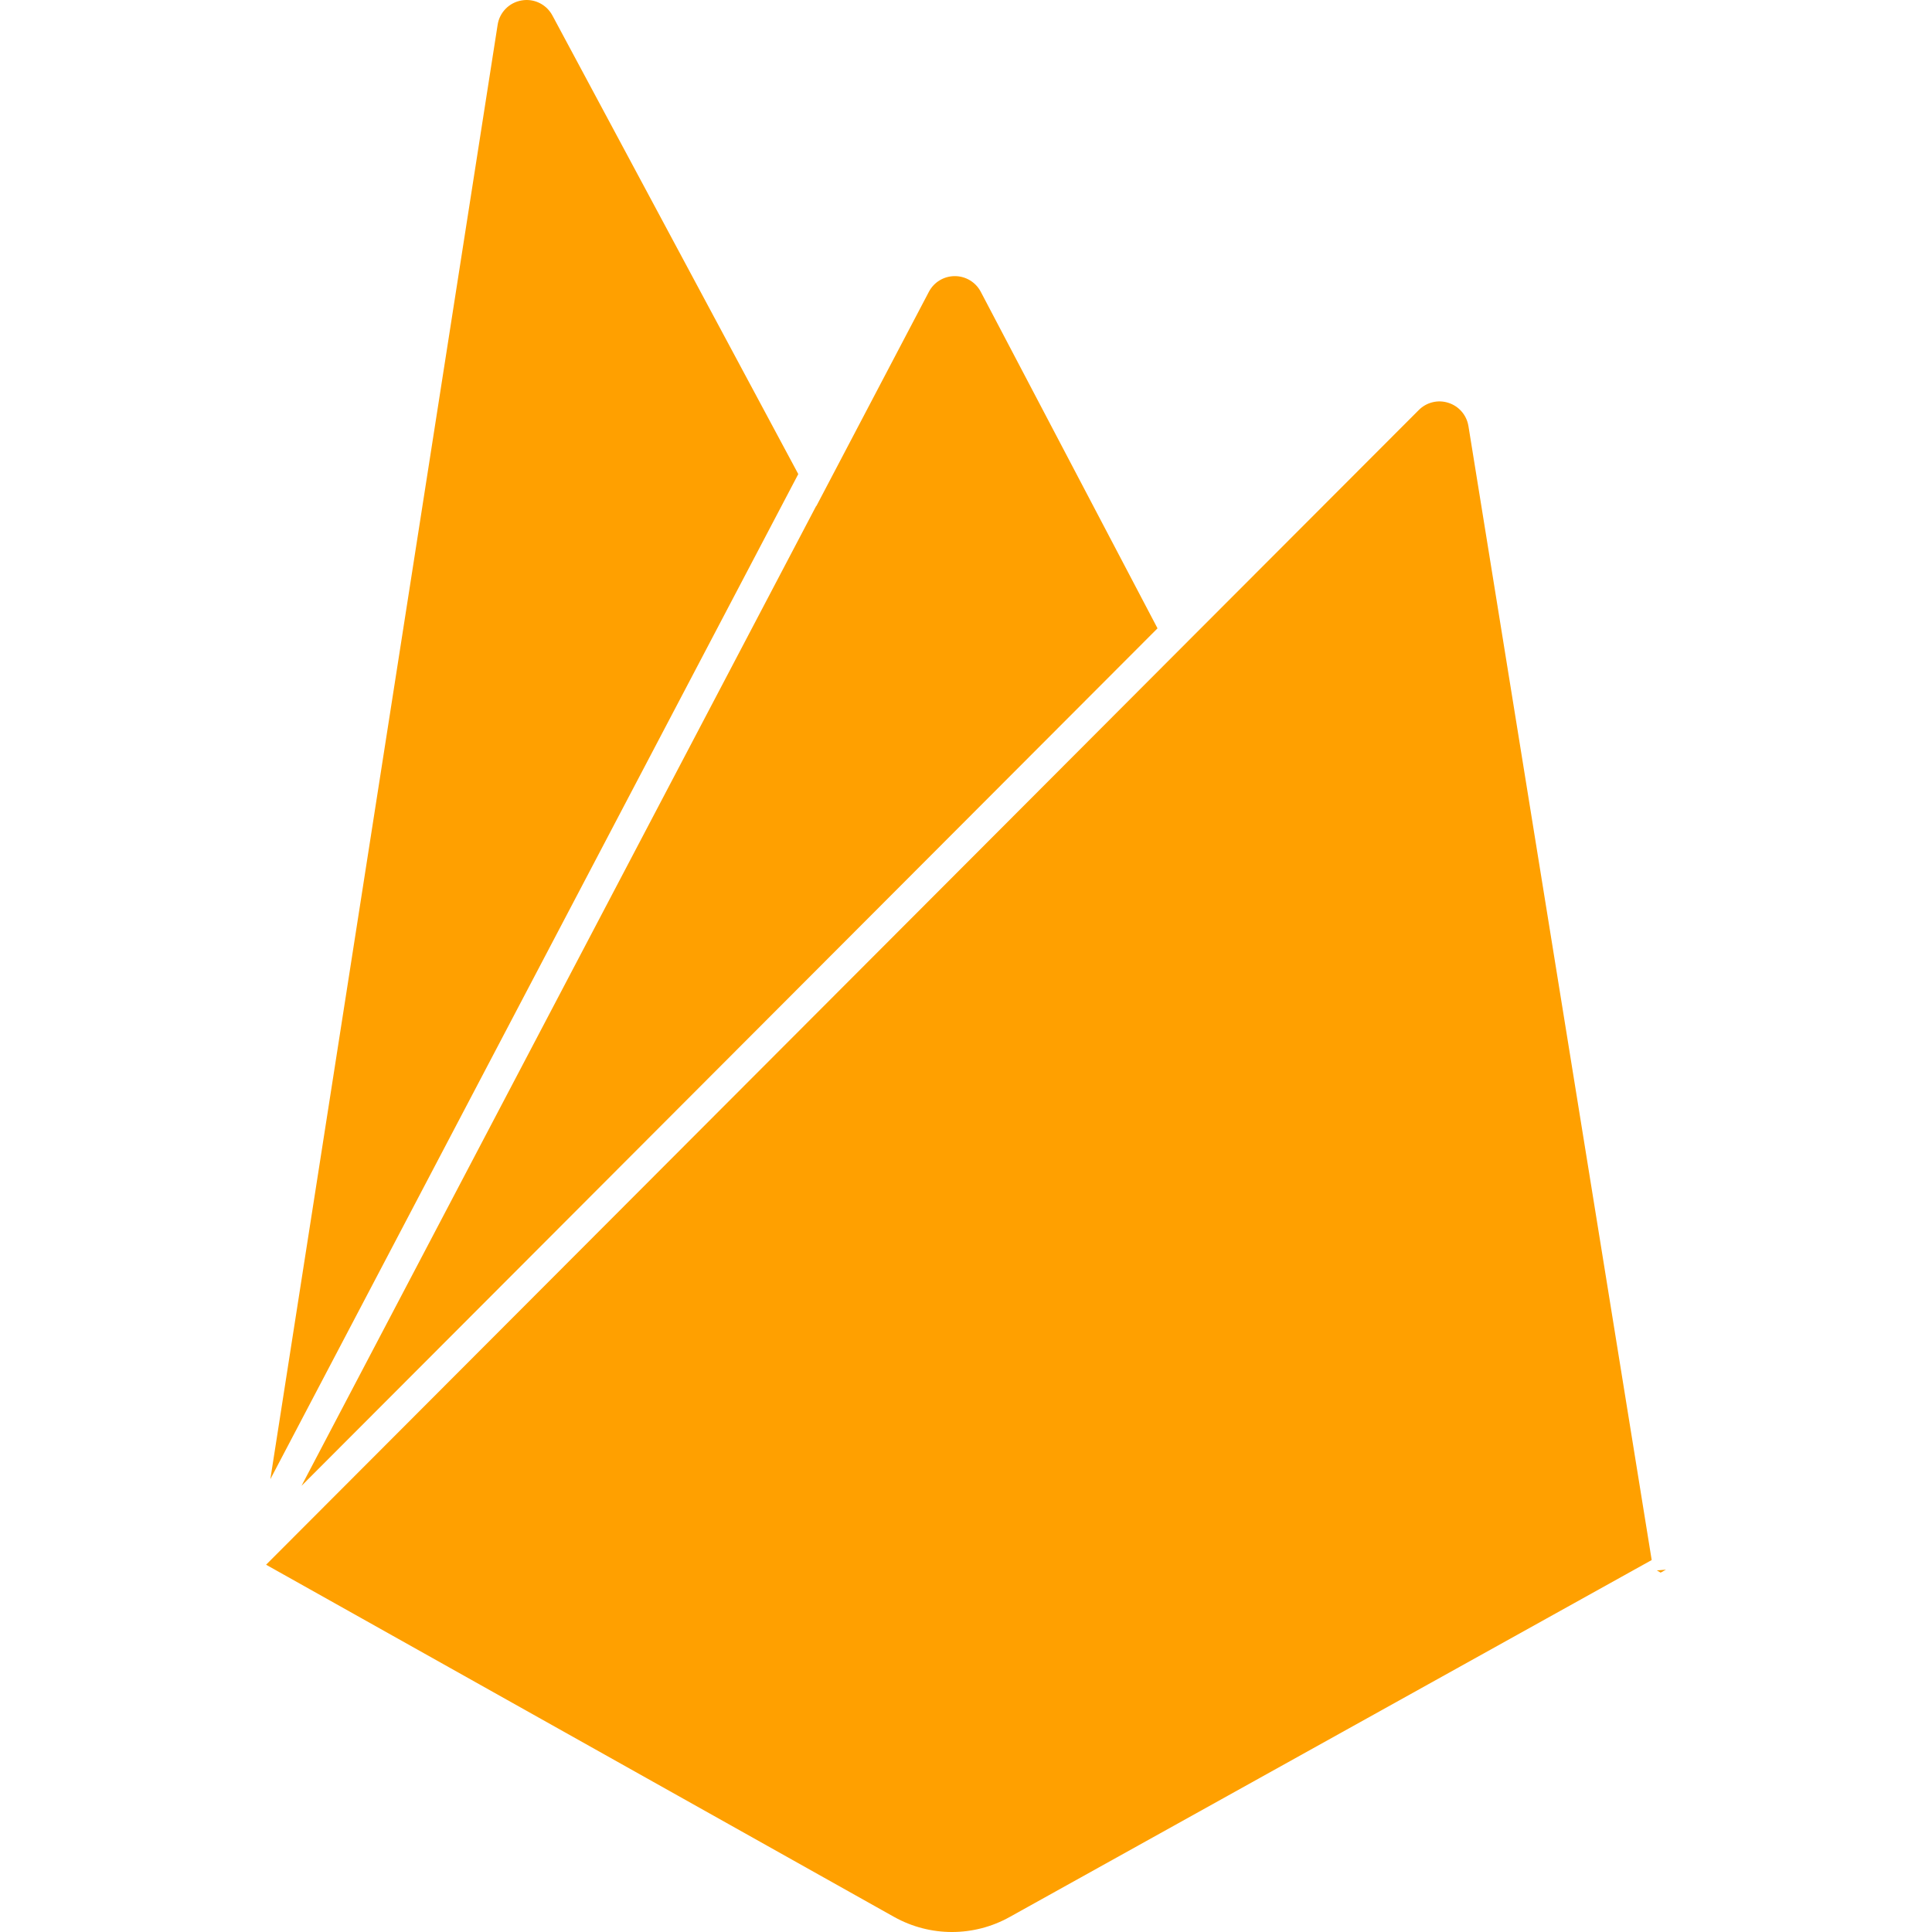
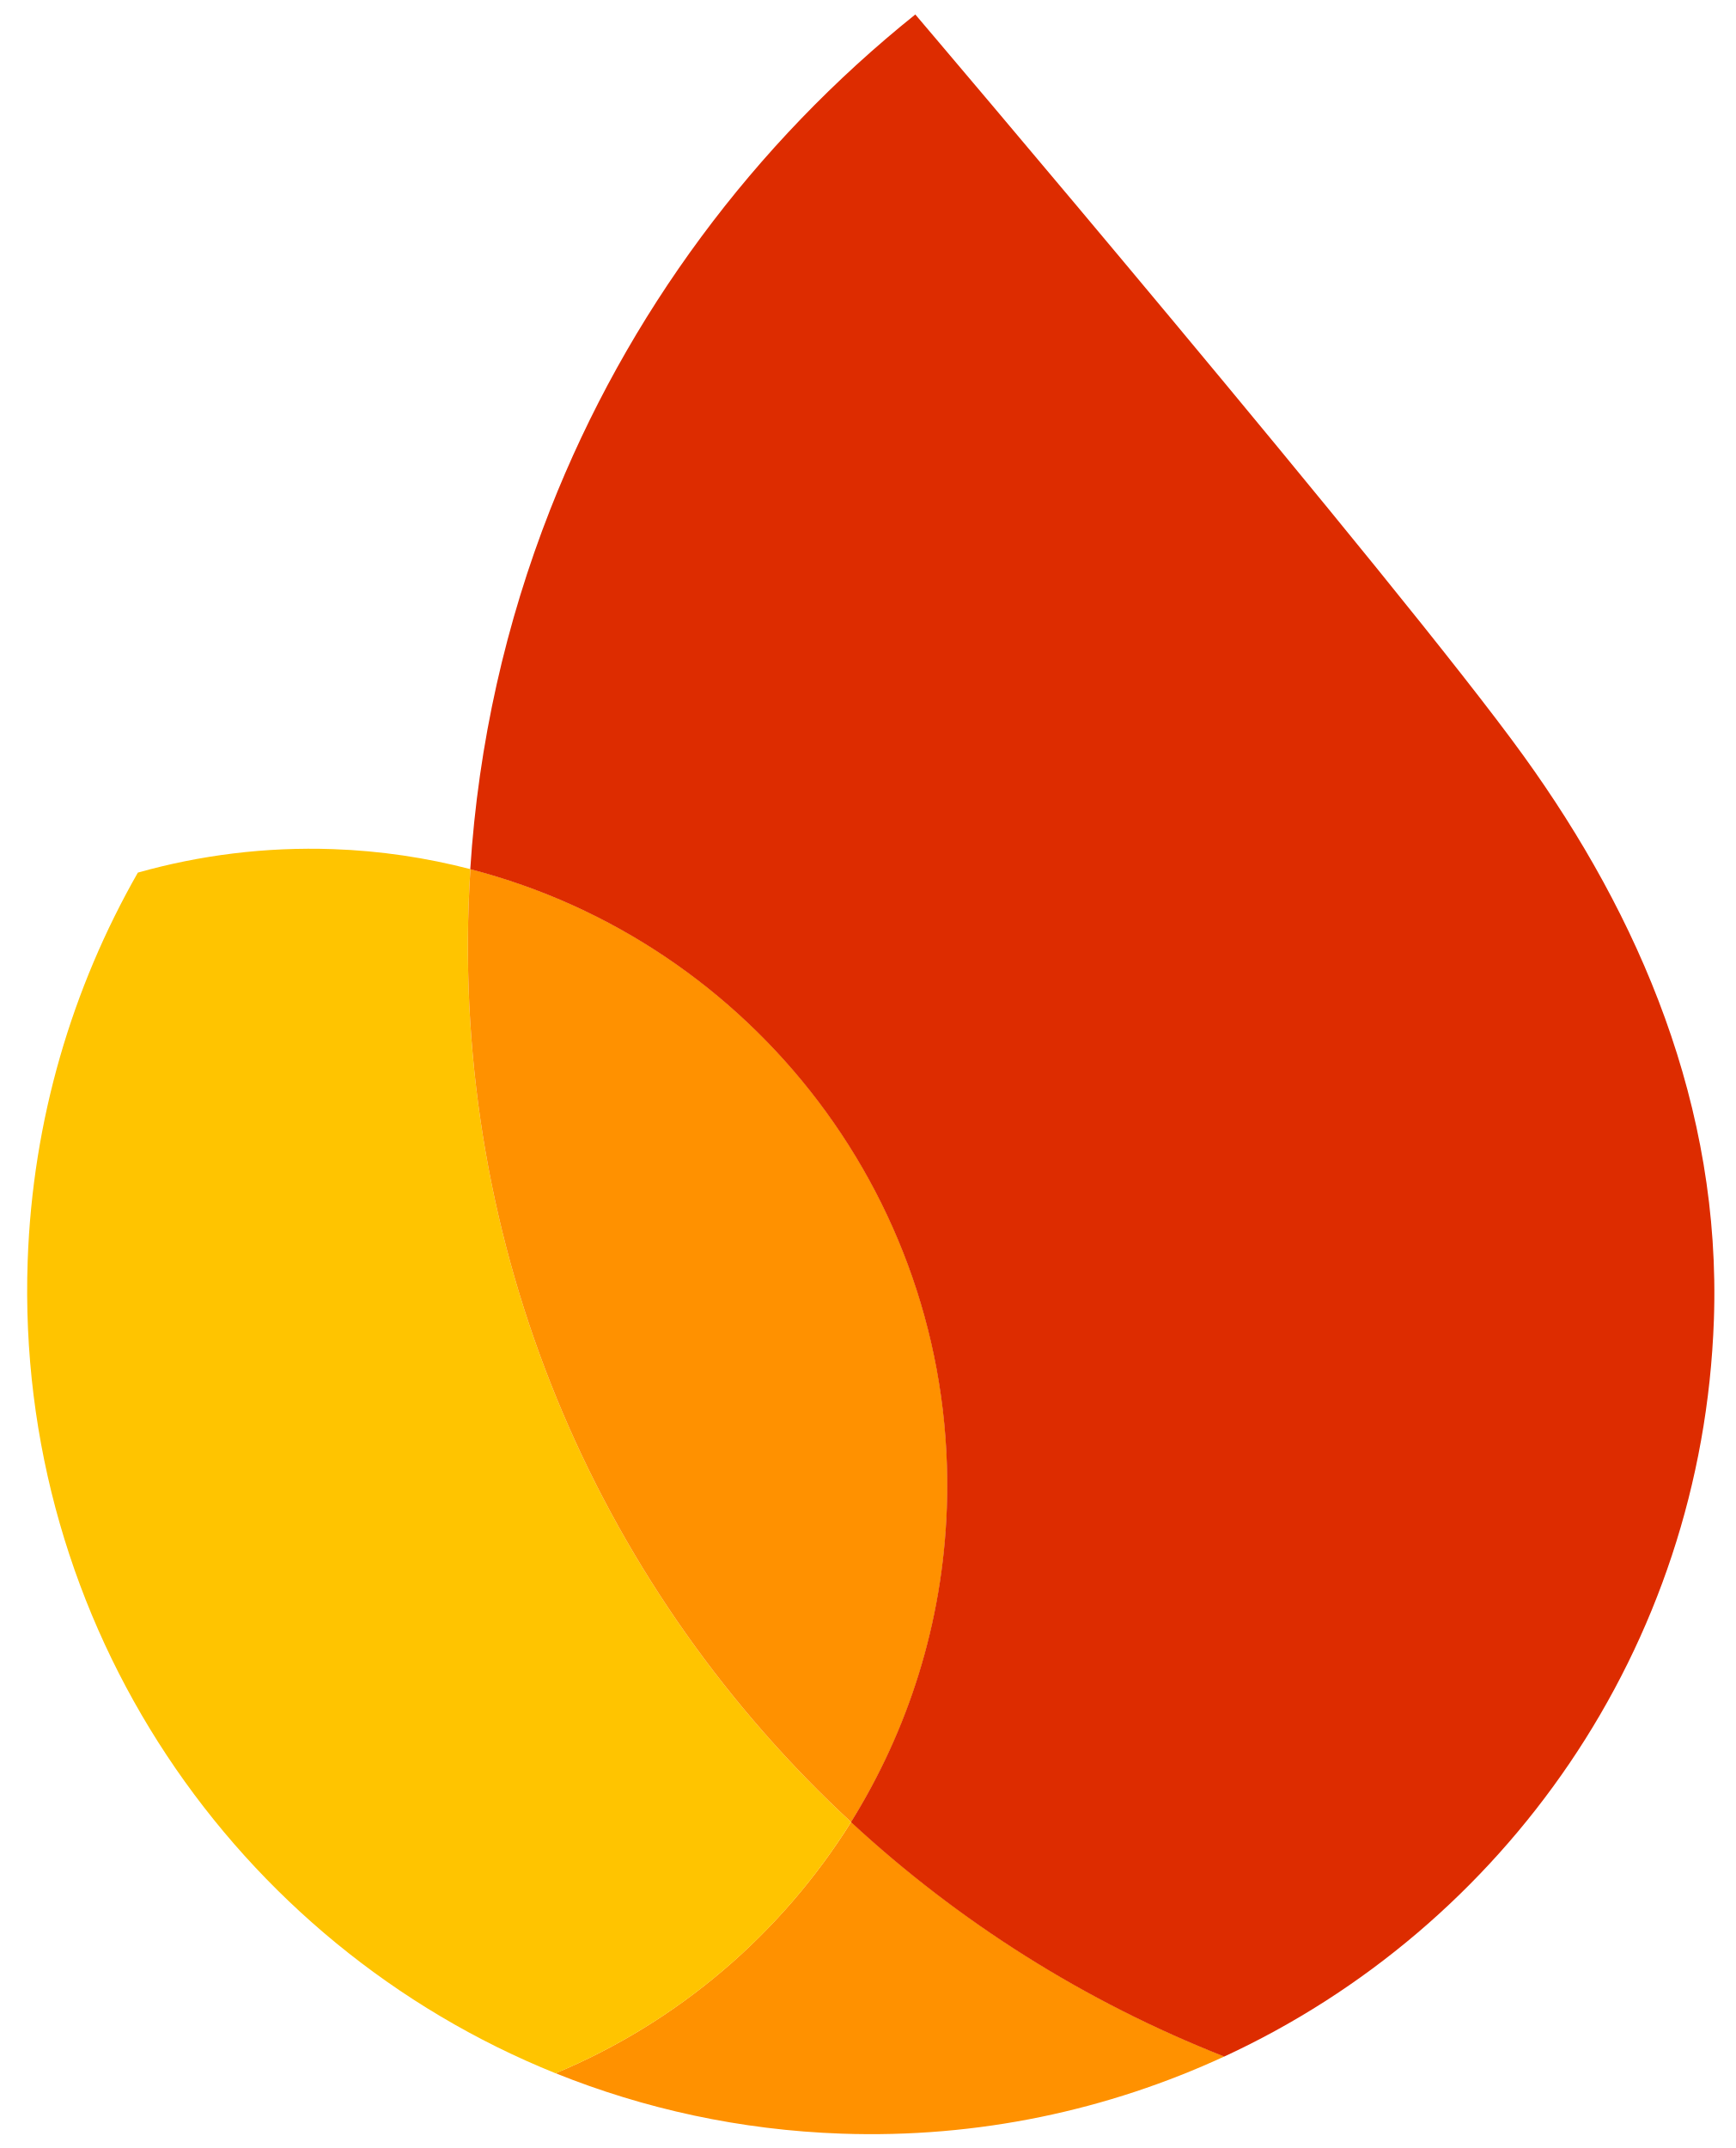
- <svg xmlns="http://www.w3.org/2000/svg" viewBox="0 0 128 128">
-   <path fill="#ffa000" d="M34.872 0a1.94 1.94 0 0 0-.307.028A1.933 1.933 0 0 0 32.97 1.64L17.911 98l9.911-18.867 25.066-47.724L36.6 1.028l-.002-.002A1.935 1.935 0 0 0 34.872 0Zm28.387 18.294c-.722 0-1.38.396-1.716 1.035l-7.459 14.203-.008-.014-34.1 64.922 10.75-10.767 34.46-34.52 11.503-11.524-11.712-22.3a1.938 1.938 0 0 0-1.718-1.035zm32.175 8.301a1.907 1.907 0 0 0-.52.054 1.938 1.938 0 0 0-.913.514L79.18 42.006 66.623 54.589l-48.994 49.078 41.613 23.337h.002a7.846 7.846 0 0 0 7.653 0l42.532-23.647-12.145-75.153v.008a1.937 1.937 0 0 0-1.324-1.524 1.957 1.957 0 0 0-.526-.093Zm14.938 77.4-.6.049.249.146z" />
+ <svg xmlns="http://www.w3.org/2000/svg" viewBox="0 0 160 198" fill="none">
+   <path fill="#FF9100" d="M51.227 191.109C59.403 194.399 68.273 196.352 77.586 196.677C90.19 197.117 102.175 194.511 112.89 189.561C100.041 184.513 88.404 177.131 78.473 167.952C72.035 178.26 62.514 186.401 51.227 191.109Z" />
+   <path fill="#FFC400" d="M78.471 167.955C55.801 146.988 42.048 116.641 43.21 83.356C43.248 82.275 43.305 81.195 43.371 80.115C39.311 79.065 35.072 78.424 30.71 78.272C24.466 78.053 18.419 78.828 12.711 80.436C6.659 91.037 3.007 103.2 2.552 116.228C1.378 149.852 21.725 179.231 51.226 191.112C62.512 186.404 72.033 178.272 78.471 167.955Z" />
+   <path fill="#FF9100" d="M78.472 167.954C83.743 159.519 86.939 149.63 87.311 138.976C88.289 110.95 69.449 86.841 43.373 80.114C43.306 81.194 43.249 82.274 43.211 83.355C42.049 116.64 55.801 146.987 78.472 167.954Z" />
+   <path fill="#DD2C00" d="M84.394 1.335C69.543 13.233 57.816 28.921 50.721 46.994C46.658 57.345 44.106 68.465 43.36 80.121C69.436 86.848 88.277 110.957 87.299 138.983C86.926 149.637 83.721 159.516 78.46 167.961C88.391 177.149 100.028 184.522 112.877 189.57C138.667 177.649 156.965 151.996 158.025 121.654C158.711 101.995 151.158 84.474 140.485 69.685C129.214 54.044 84.394 1.335 84.394 1.335Z" />
</svg>
